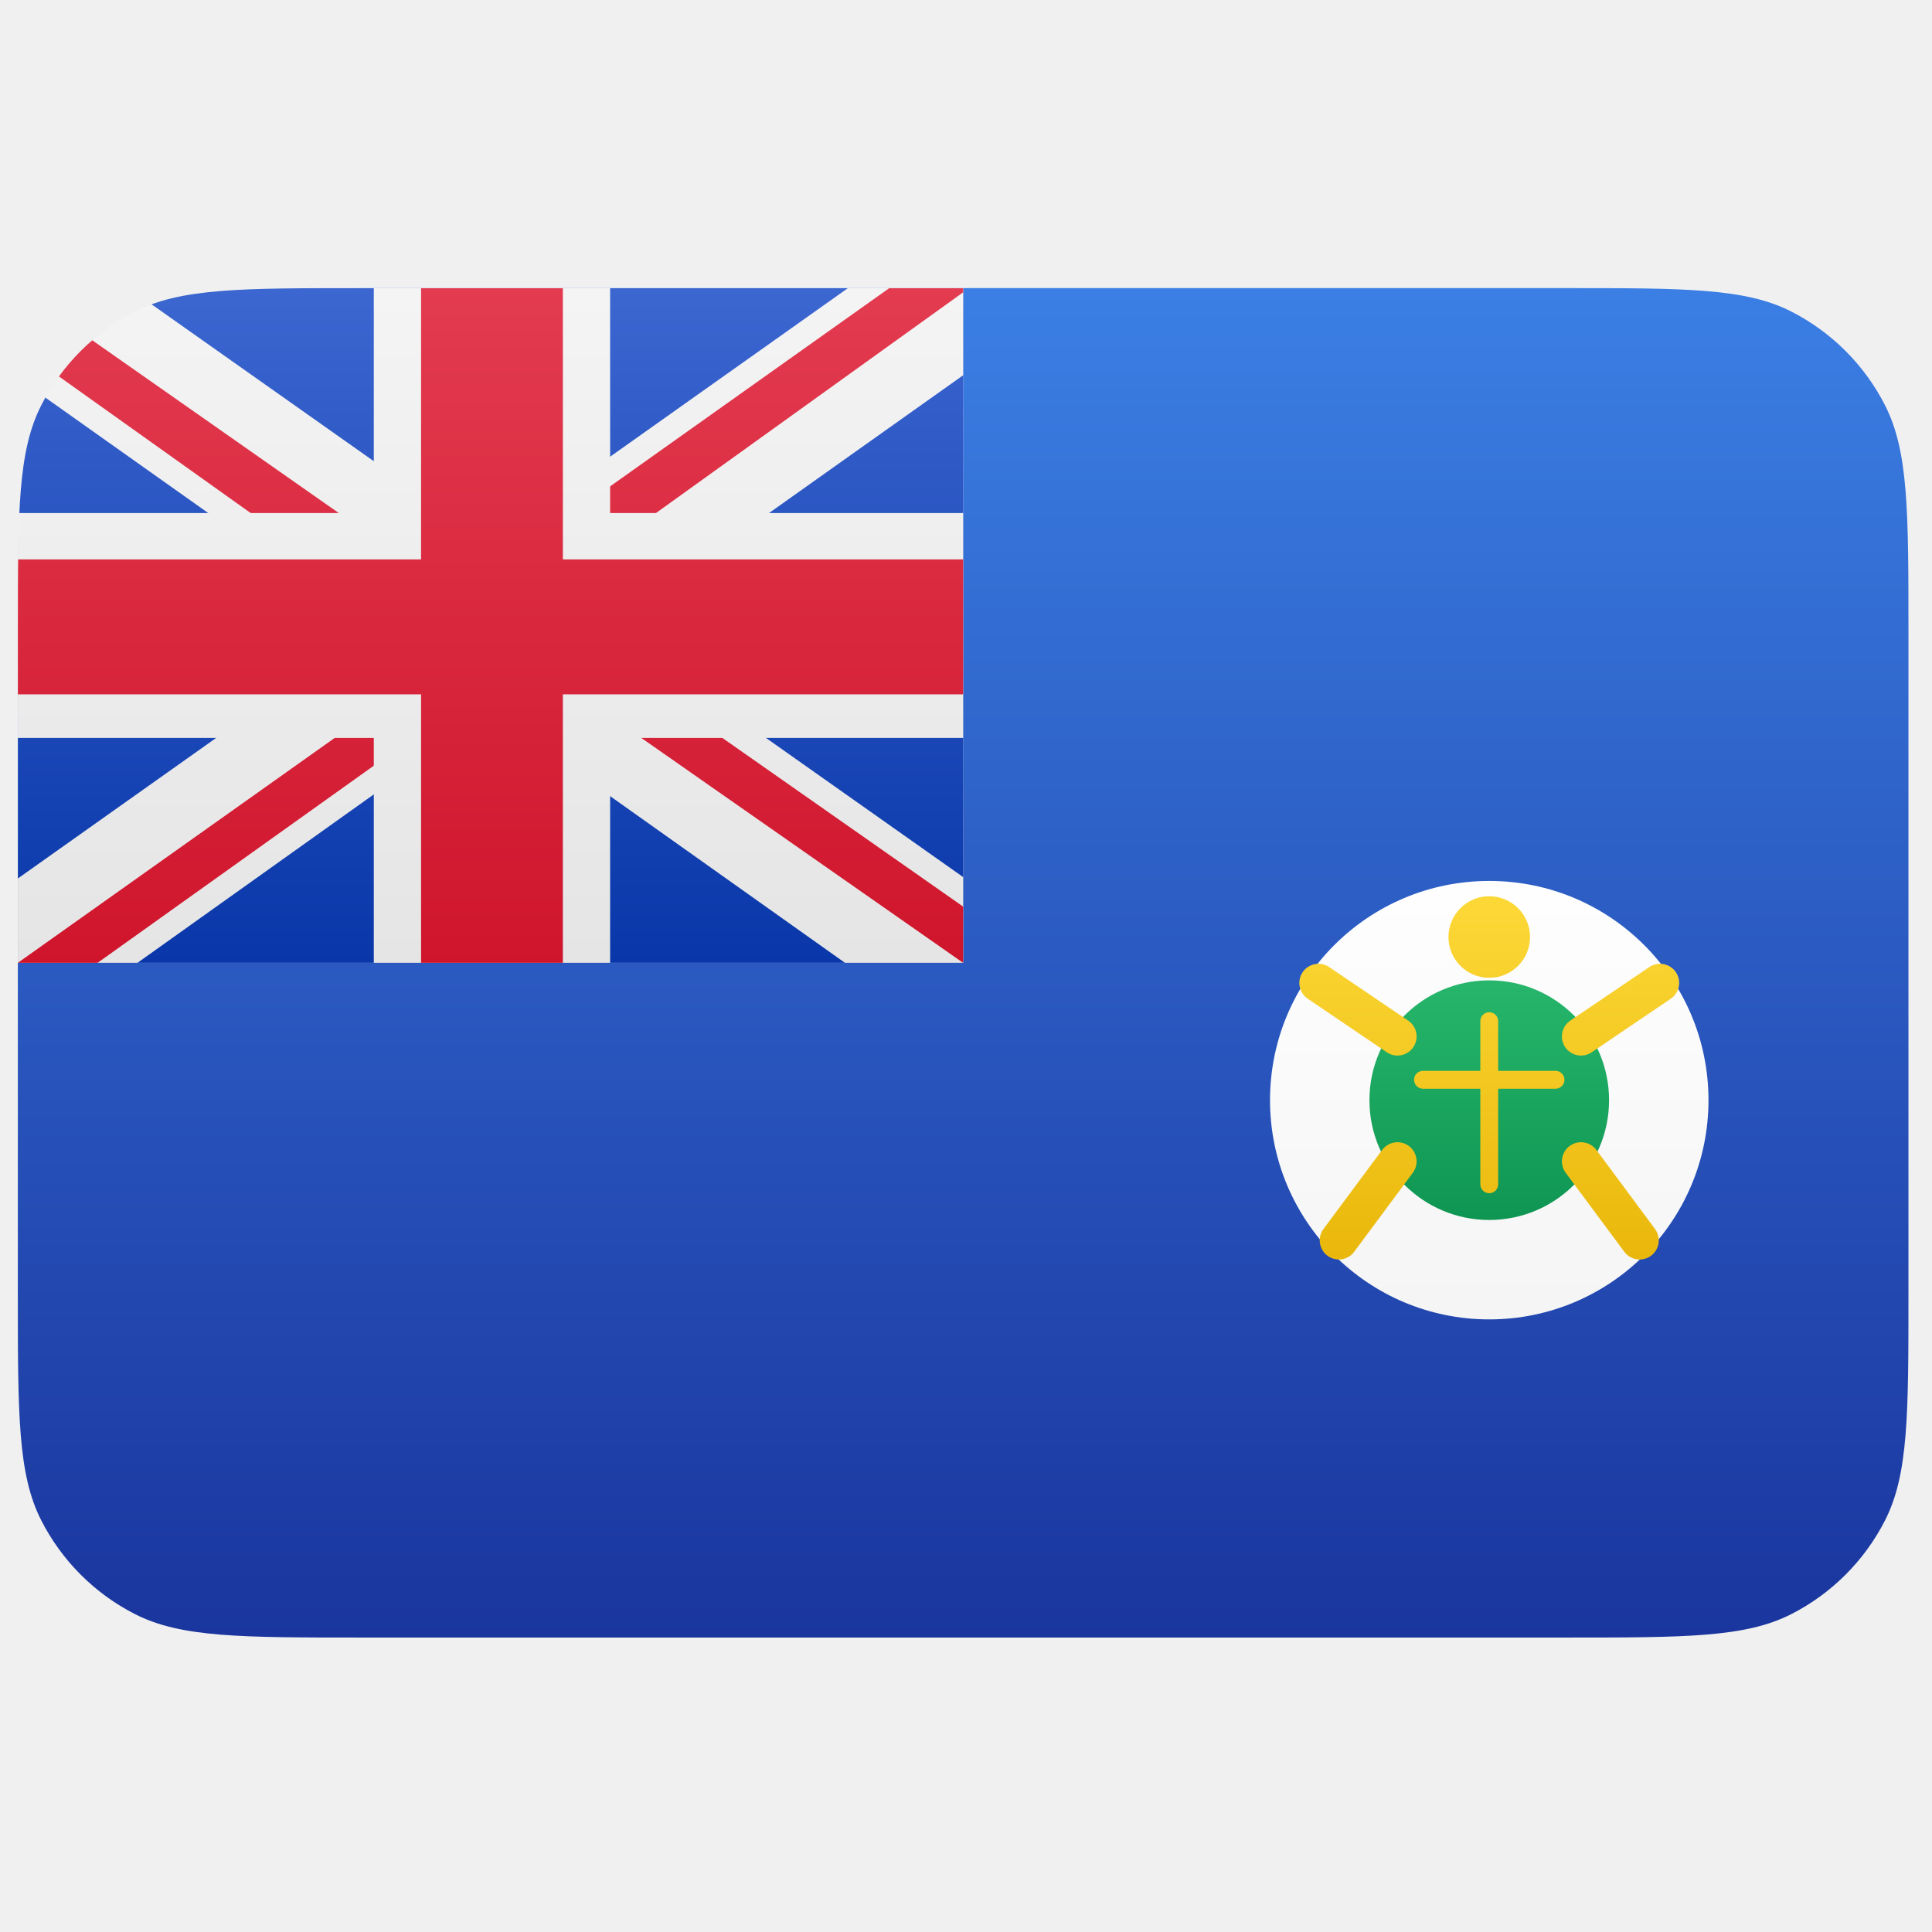
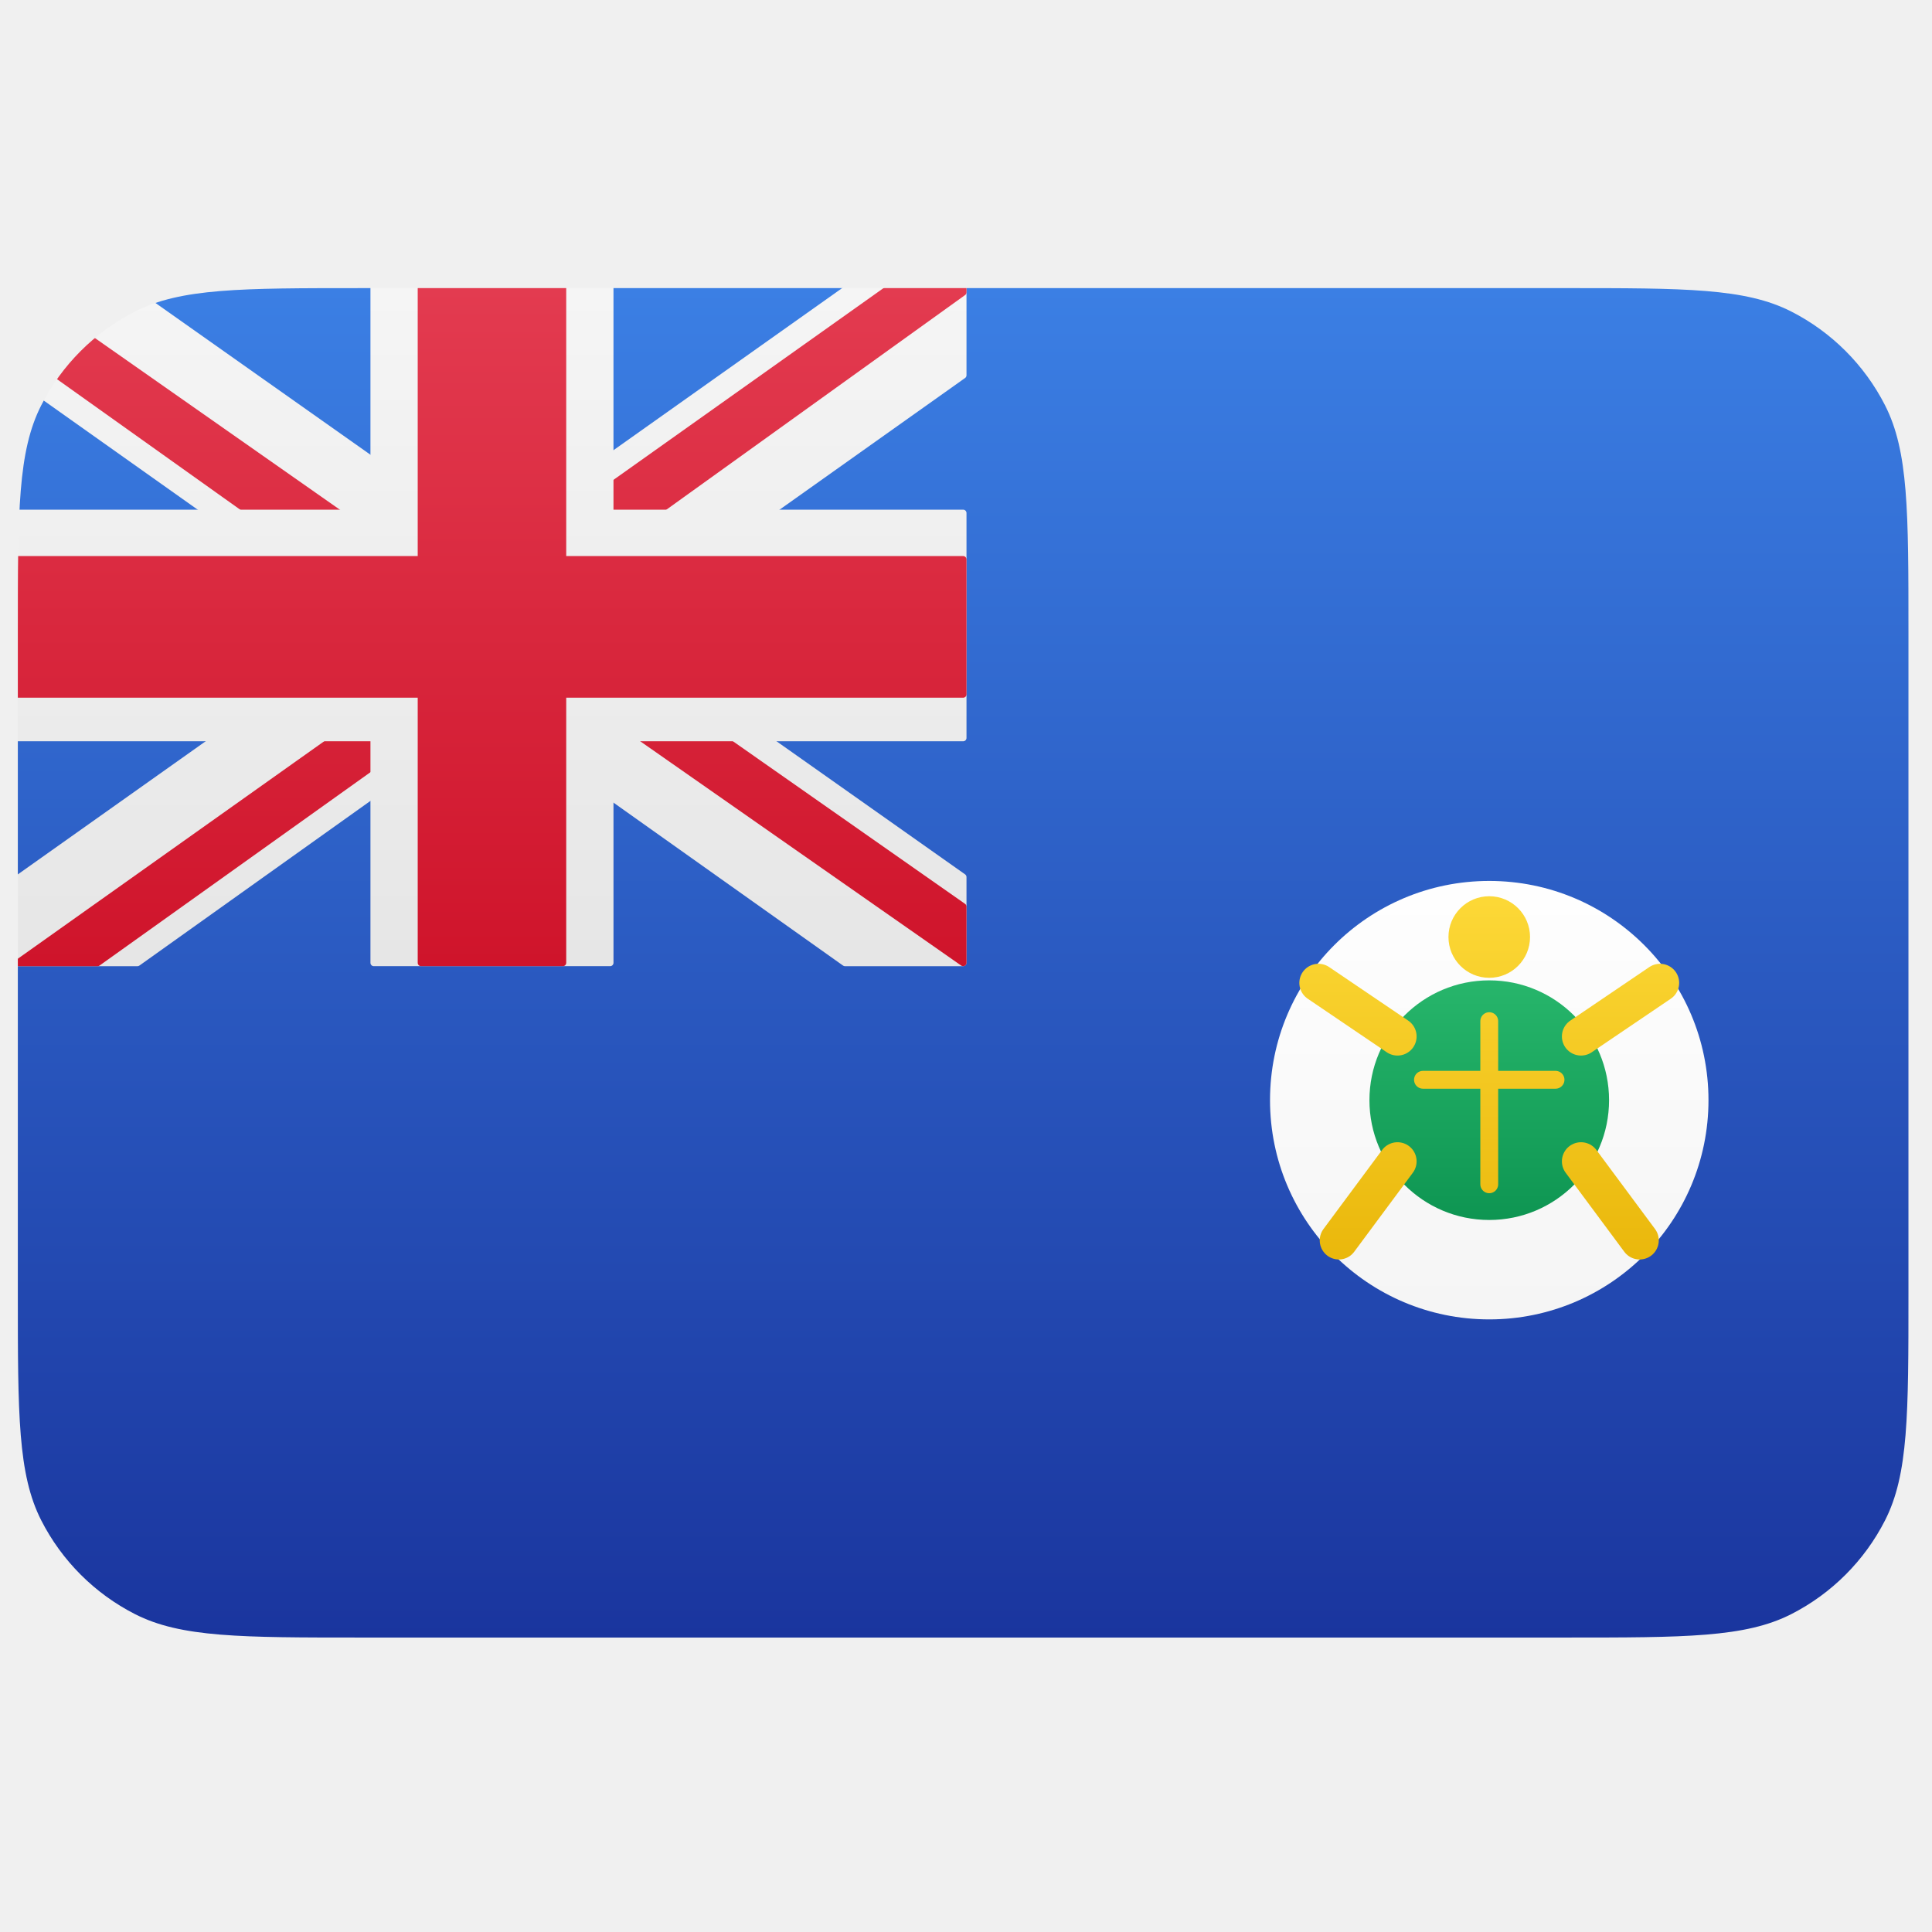
<svg xmlns="http://www.w3.org/2000/svg" viewBox="0 0 144 144" width="144" height="144">
  <defs>
    <mask id="ky-board" maskUnits="userSpaceOnUse" maskContentUnits="userSpaceOnUse" x="0" y="0" width="144" height="144" mask-type="alpha">
      <path d="M 116.645 21.474 c 8.961 0 13.441 0 16.864 1.744 a 16 16 0 0 1 6.992 6.992 c 1.744 3.423 1.744 7.903 1.744 16.864 L 142.245 96.453 c 0 8.961 0 13.441 -1.744 16.864 a 16 16 0 0 1 -6.992 6.992 c -3.423 1.744 -7.903 1.744 -16.864 1.744 L 26.929 122.053 c -8.961 0 -13.441 0 -16.864 -1.744 a 16 16 0 0 1 -6.992 -6.992 c -1.744 -3.423 -1.744 -7.903 -1.744 -16.864 L 1.329 47.075 c 0 -8.961 0 -13.441 1.744 -16.864 a 16 16 0 0 1 6.992 -6.992 c 3.423 -1.744 7.903 -1.744 16.864 -1.744 Z" fill="#FFFFFF" />
    </mask>
    <linearGradient id="ky-white" x1="72" y1="21.474" x2="72" y2="122.053" gradientUnits="userSpaceOnUse">
      <stop stop-color="#F5F5F5" />
      <stop offset="1" stop-color="#E6E6E6" />
    </linearGradient>
    <linearGradient id="ky-blue" x1="72" y1="21.474" x2="72" y2="122.053" gradientUnits="userSpaceOnUse">
      <stop stop-color="#3B7FE4" />
      <stop offset="1" stop-color="#1A359E" />
    </linearGradient>
    <linearGradient id="ky-red" x1="72" y1="21.474" x2="72" y2="99.122" gradientUnits="userSpaceOnUse">
      <stop stop-color="#FF3F3E" />
      <stop offset="1" stop-color="#C00405" />
    </linearGradient>
    <linearGradient id="ky-yellow" x1="72" y1="36.897" x2="72" y2="106.644" gradientUnits="userSpaceOnUse">
      <stop stop-color="#FFDD3D" />
      <stop offset="1" stop-color="#F7BE00" />
    </linearGradient>
    <linearGradient id="ky-green" x1="72" y1="46.216" x2="72" y2="95.342" gradientUnits="userSpaceOnUse">
      <stop stop-color="#35C879" />
      <stop offset="1" stop-color="#008344" />
    </linearGradient>
    <linearGradient id="ky-black" x1="72" y1="21.474" x2="72" y2="122.053" gradientUnits="userSpaceOnUse">
      <stop stop-color="#3D3838" />
      <stop offset="1" stop-color="#181616" />
    </linearGradient>
    <linearGradient id="ky-teal" x1="72" y1="46.216" x2="72" y2="105.585" gradientUnits="userSpaceOnUse">
      <stop stop-color="#21B797" />
      <stop offset="1" stop-color="#006D55" />
    </linearGradient>
    <linearGradient id="ky-simple-white" x1="72" y1="63" x2="72" y2="101" gradientUnits="userSpaceOnUse">
      <stop stop-color="#FFFFFF" />
      <stop offset="1" stop-color="#F4F4F4" />
    </linearGradient>
    <linearGradient id="ky-simple-green" x1="72" y1="63" x2="72" y2="101" gradientUnits="userSpaceOnUse">
      <stop stop-color="#35C879" />
      <stop offset="1" stop-color="#008344" />
    </linearGradient>
    <linearGradient id="ky-simple-gold" x1="72" y1="63" x2="72" y2="101" gradientUnits="userSpaceOnUse">
      <stop stop-color="#FFDD3D" />
      <stop offset="1" stop-color="#E5AF00" />
    </linearGradient>
-     <linearGradient id="ky-canton-gb-white" x1="72" y1="21.474" x2="72" y2="122.053" gradientUnits="userSpaceOnUse">
-       <stop stop-color="#F4F4F4" />
-       <stop offset="1" stop-color="#E5E5E5" />
+     <linearGradient id="ky-canton-white" x1="36.5" y1="21.474" x2="36.5" y2="71.764" gradientUnits="userSpaceOnUse">
+       <stop stop-color="#F5F5F5" />
+       <stop offset="1" stop-color="#E6E6E6" />
    </linearGradient>
-     <linearGradient id="ky-canton-gb-blue" x1="72" y1="21.474" x2="72" y2="122.053" gradientUnits="userSpaceOnUse">
-       <stop stop-color="#3C66D0" />
-       <stop offset="1" stop-color="#0937A9" />
+     <linearGradient id="ky-canton-red" x1="36.5" y1="21.474" x2="36.5" y2="71.764" gradientUnits="userSpaceOnUse">
+       <stop stop-color="#E33B50" />
+       <stop offset="1" stop-color="#CF142B" />
    </linearGradient>
-     <linearGradient id="ky-canton-gb-red" x1="72" y1="21.474" x2="72" y2="122.053" gradientUnits="userSpaceOnUse">
-       <stop stop-color="#E33B50" />
-       <stop offset="1" stop-color="#CF152C" />
-     </linearGradient>
-     <clipPath id="ky-canton-box">
-       <rect x="1.329" y="21.474" width="70.458" height="50.289" />
-     </clipPath>
  </defs>
  <g mask="url(#ky-board)">
    <path d="M1.329 21.474h140.916v100.578h-140.916Z" fill="url(#ky-white)" stroke="url(#ky-white)" stroke-width=".5" stroke-linejoin="round" />
    <path d="M 1.329,21.474 l 140.916,0 l 0,100.578 L 1.329,122.053 z" fill="url(#ky-blue)" stroke="url(#ky-blue)" stroke-width=".5" stroke-linejoin="round" />
    <path d="M 94.66,82 a 16.34,16.34 0 0,0 32.68,0 a 16.34,16.34 0 0,0 -32.68,0 Z" fill="url(#ky-simple-white)" />
    <path d="M 102.07,82 a 8.93,8.93 0 0,0 17.86,0 a 8.93,8.93 0 0,0 -17.86,0 Z" fill="url(#ky-simple-green)" />
    <path d="M 107.96,69.84 a 3.04,3.04 0 0,0 6.08,0 a 3.04,3.04 0 0,0 -6.08,0 Z" fill="url(#ky-simple-gold)" />
    <path d="M 104.16,77.25 L 98.27,73.26" fill="none" stroke="url(#ky-simple-gold)" stroke-width="2.85" stroke-linecap="round" stroke-linejoin="round" />
    <path d="M 104.16,86.56 L 99.79,92.45" fill="none" stroke="url(#ky-simple-gold)" stroke-width="2.85" stroke-linecap="round" stroke-linejoin="round" />
    <path d="M 117.84,77.25 L 123.73,73.26" fill="none" stroke="url(#ky-simple-gold)" stroke-width="2.85" stroke-linecap="round" stroke-linejoin="round" />
    <path d="M 117.84,86.56 L 122.21,92.45" fill="none" stroke="url(#ky-simple-gold)" stroke-width="2.85" stroke-linecap="round" stroke-linejoin="round" />
    <path d="M 111,76.11 L 111,88.27 M 106.06,80.48 L 115.94,80.48" fill="none" stroke="url(#ky-simple-gold)" stroke-width="1.33" stroke-linecap="round" stroke-linejoin="round" />
-     <g clip-path="url(#ky-canton-box)">
-       <g transform="matrix(.5 0 0 .5 0.6645 10.73725)">
-         <path d="M1.329 21.474h140.916v100.578h-140.916Z" fill="url(#ky-canton-gb-white)" />
-         <path d="M 1.329,21.474 l 140.916,0 l 0,100.578 L 1.329,122.053 z" fill="url(#ky-canton-gb-blue)" />
-         <path d="m 17.843,21.474 l 53.724,37.926 L 125.071,21.474 l 17.174,0 l 0,12.991 L 89.402,71.973 l 52.844,37.298 l 0,12.782 l -17.615,0 L 71.787,84.545 L 19.164,122.053 L 1.329,122.053 l 0,-12.572 l 52.623,-37.298 L 1.329,34.885 L 1.329,21.474 z" fill="url(#ky-canton-gb-white)" />
-         <path d="m 94.686,80.355 l 47.559,33.316 l 0,8.382 L 82.576,80.355 z m -40.513,4.191 l 1.321,7.334 L 13.219,122.053 L 1.329,122.053 z M 142.245,21.474 l 0,0.629 L 87.42,61.496 l 0.44,-9.22 L 131.236,21.474 z M 1.329,21.474 l 52.623,36.879 l -13.211,0 L 1.329,30.275 z" fill="url(#ky-canton-gb-red)" />
-         <path d="M 54.393,21.474 l 0,100.578 l 35.229,0 L 89.622,21.474 z M 1.329,55.001 l 0,33.526 l 140.916,0 L 142.245,55.001 z" fill="url(#ky-canton-gb-white)" />
-         <path d="M 1.329,61.915 l 0,20.116 l 140.916,0 l 0,-20.116 z M 61.439,21.474 l 0,100.578 l 21.137,0 L 82.576,21.474 z" fill="url(#ky-canton-gb-red)" />
-       </g>
-     </g>
+     <path d="m 9.586,21.474 l 26.862,18.963 L 63.2,21.474 l 8.587,0 l 0,6.496 l -26.422,18.754 l 26.422,18.649 L 71.787,71.764 l -8.807,0 l -26.422,-18.754 L 10.246,71.764 L 1.329,71.764 l 0,-6.286 l 26.312,-18.649 L 1.329,28.18 L 1.329,21.474 z" fill="url(#ky-canton-white)" stroke="url(#ky-canton-white)" stroke-width=".5" stroke-linejoin="round" />
+     <path d="M 48.007,50.915 L 71.787,67.573 l 0,4.191 l -29.835,-20.849 z m -20.257,2.095 l 0.661,3.667 l -21.137,15.087 L 1.329,71.764 z M 71.787,21.474 l 0,0.314 l -27.413,19.697 l 0.22,-4.61 L 66.283,21.474 z M 1.329,21.474 l 26.312,18.439 l -6.605,0 L 1.329,25.875 z" fill="url(#ky-canton-red)" stroke="url(#ky-canton-red)" stroke-width=".5" stroke-linejoin="round" />
+     <path d="M 27.861,21.474 l 0,50.289 l 17.615,0 L 45.475,21.474 z M 1.329,38.238 l 0,16.763 l 70.458,0 L 71.787,38.238 z" fill="url(#ky-canton-white)" stroke="url(#ky-canton-white)" stroke-width=".5" stroke-linejoin="round" />
+     <path d="M 1.329,41.695 l 0,10.058 l 70.458,0 l 0,-10.058 z M 31.384,21.474 l 0,50.289 l 10.569,0 L 41.953,21.474 z" fill="url(#ky-canton-red)" stroke="url(#ky-canton-red)" stroke-width=".5" stroke-linejoin="round" />
  </g>
</svg>
